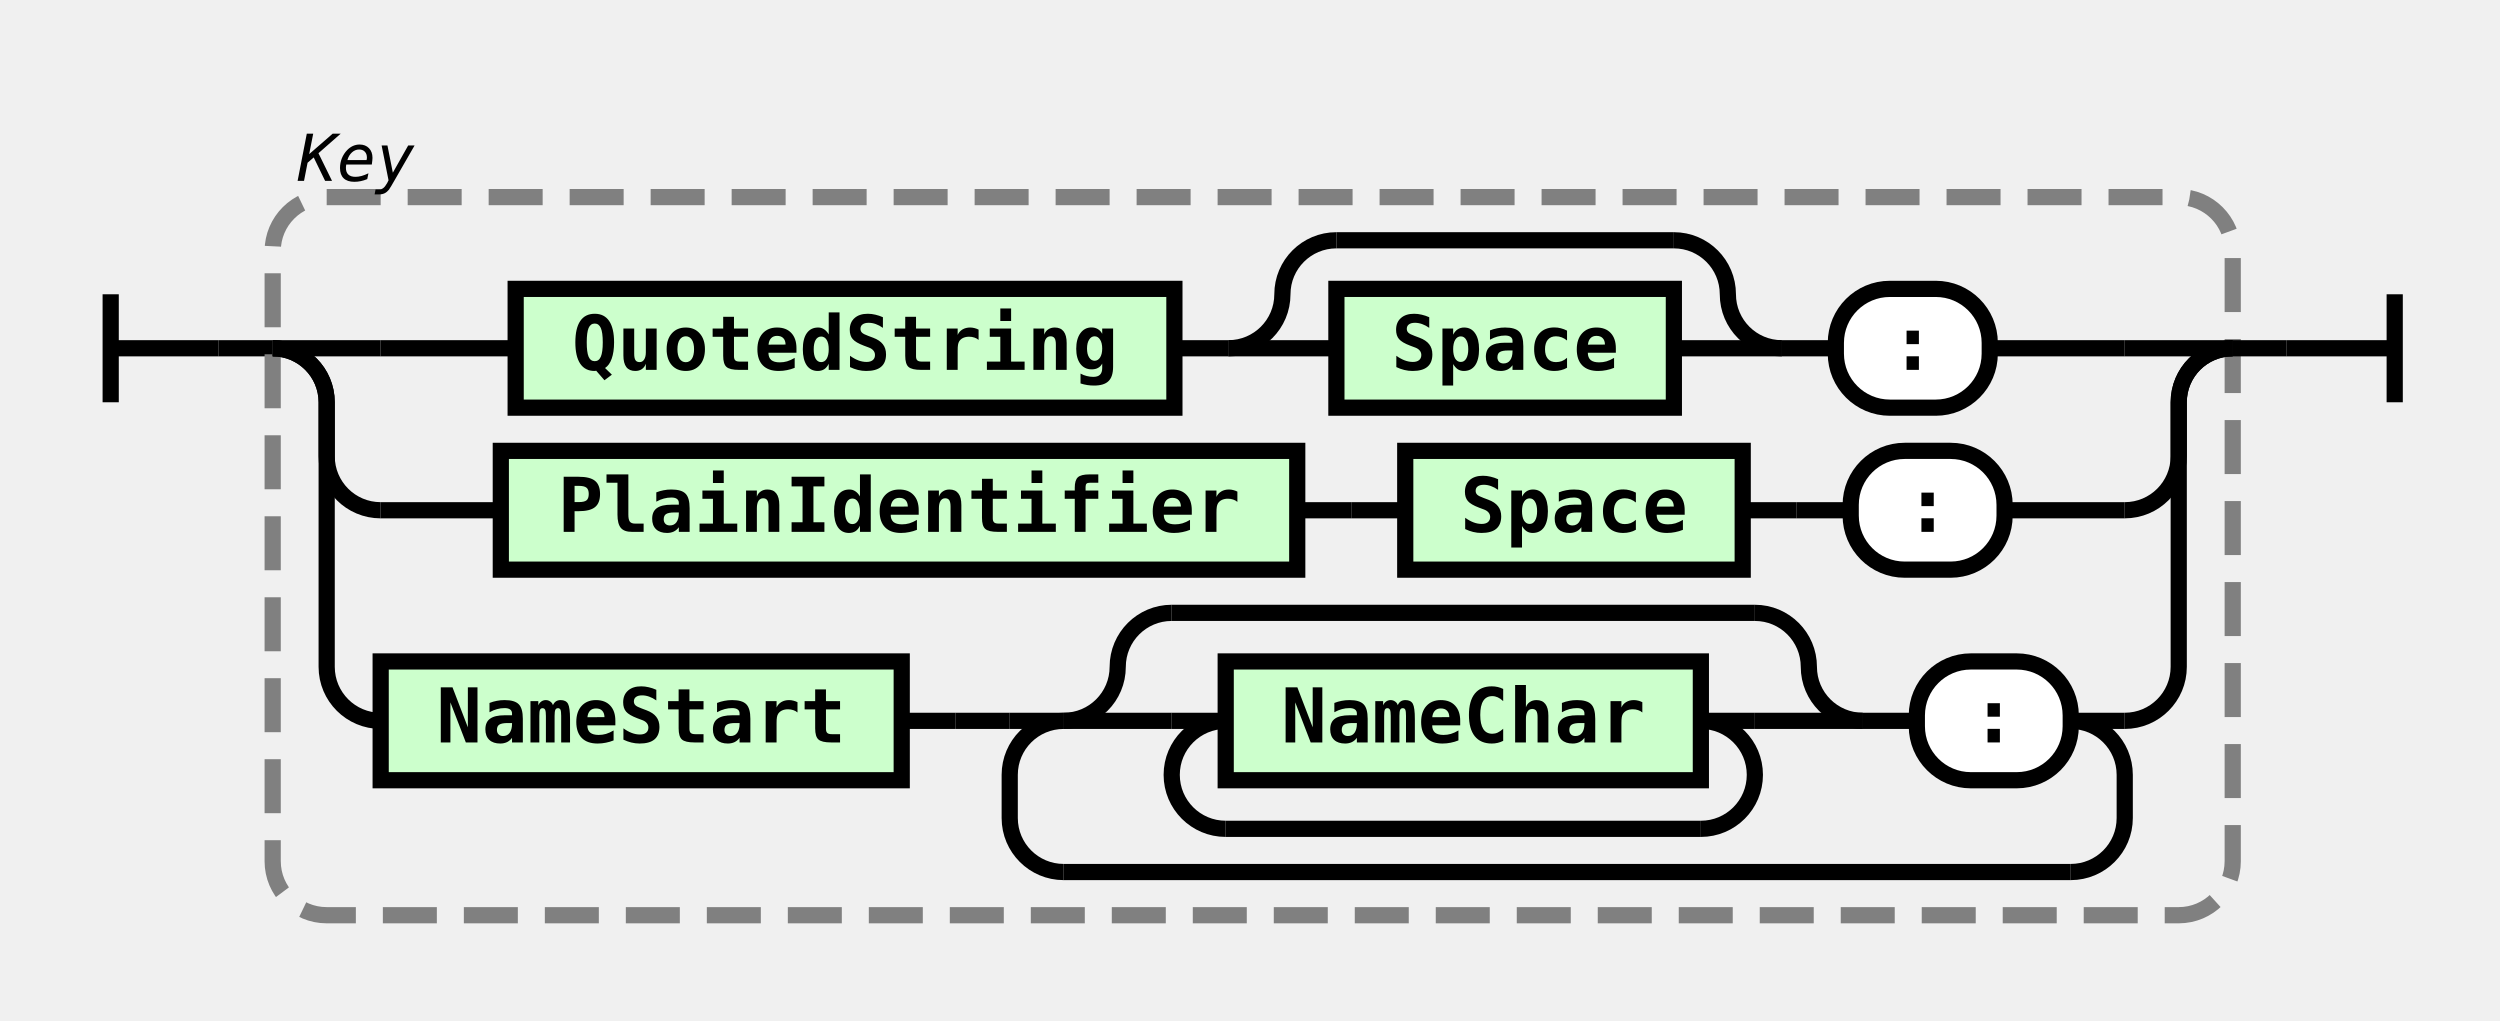
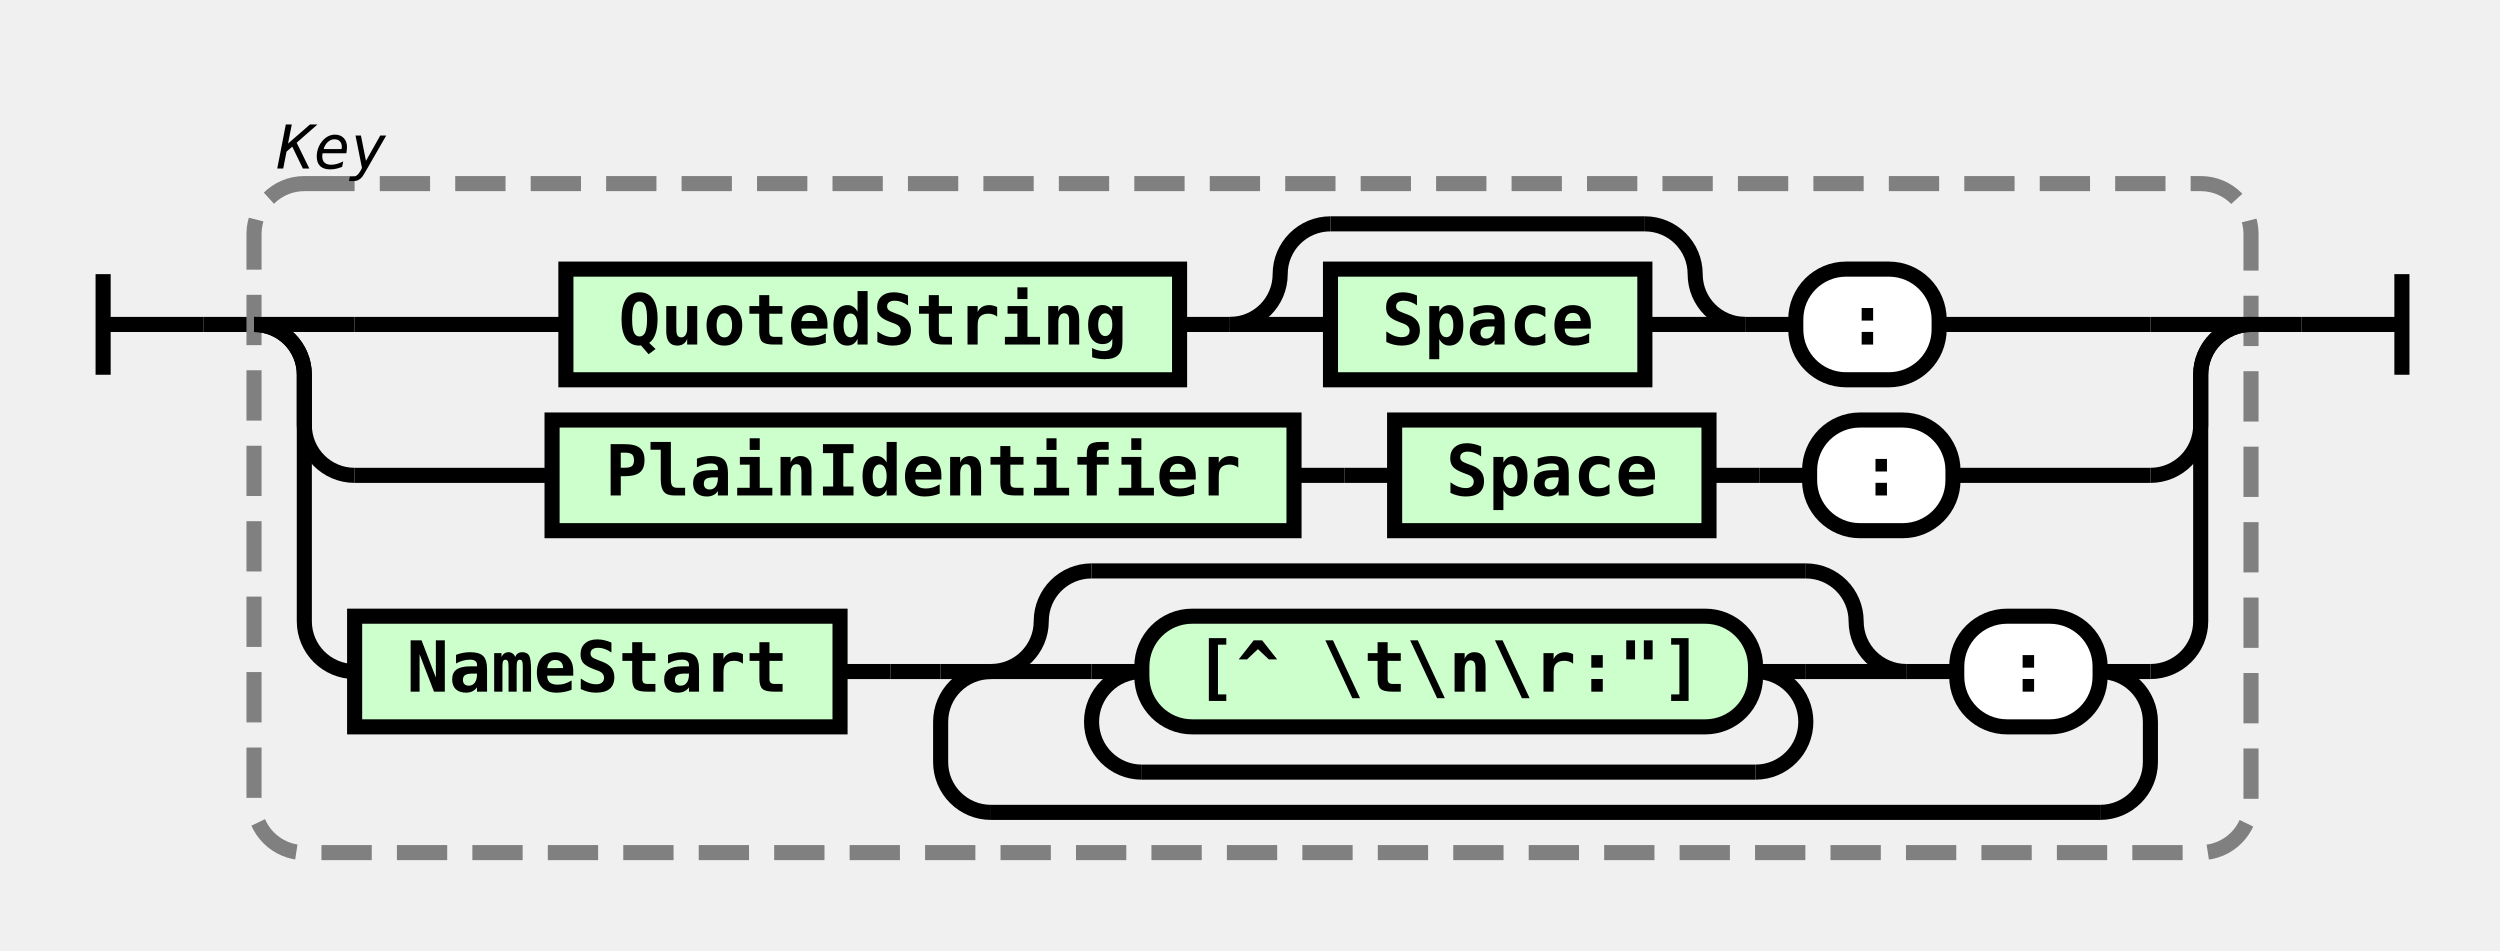
- <svg xmlns="http://www.w3.org/2000/svg" class="railroad-diagram" width="463" height="189" viewBox="0 0 463 189">
+ <svg xmlns="http://www.w3.org/2000/svg" class="railroad-diagram" width="497" height="189" viewBox="0 0 497 189">
  <g transform="translate(.5 .5)">
    <g class="Start">
      <path d="M20 54v20m0 -10h20" />
    </g>
    <path d="M40 64h10" />
    <g class="Group rule">
      <path d="M50 64h0" />
-       <path d="M413 64h0" />
-       <rect x="50" y="36" width="363" height="133" rx="10" ry="10" class="group-box" />
+       <path d="M447 64h0" />
+       <rect x="50" y="36" width="397" height="133" rx="10" ry="10" class="group-box" />
      <g class="Choice">
        <path d="M50 64h0" />
-         <path d="M413 64h0" />
+         <path d="M447 64h0" />
        <path d="M50 64h20" />
        <g class="Sequence">
-           <path d="M70 64h25" />
-           <path d="M368 64h25" />
-           <path d="M217 64h10" />
-           <g class="non-terminal rule-ref">
-             <path d="M95 64h0" />
-             <path d="M217 64h0" />
-             <rect x="95" y="53" width="122" height="22" />
-             <text x="156" y="68">QuotedString</text>
+           <path d="M70 64h42" />
+           <path d="M385 64h42" />
+           <path d="M234 64h10" />
+           <g class="non-terminal rule-ref">
+             <path d="M112 64h0" />
+             <path d="M234 64h0" />
+             <rect x="112" y="53" width="122" height="22" />
+             <text x="173" y="68">QuotedString</text>
          </g>
          <g class="Choice">
-             <path d="M227 64h0" />
-             <path d="M329.5 64h0" />
-             <path d="M227 64a10 10 0 0 0 10 -10v0a10 10 0 0 1 10 -10" />
+             <path d="M244 64h0" />
+             <path d="M346.5 64h0" />
+             <path d="M244 64a10 10 0 0 0 10 -10v0a10 10 0 0 1 10 -10" />
            <g class="Skip">
-               <path d="M247 44h62.5" />
-             </g>
-             <path d="M309.5 44a10 10 0 0 1 10 10v0a10 10 0 0 0 10 10" />
-             <path d="M227 64h20" />
+               <path d="M264 44h62.5" />
+             </g>
+             <path d="M326.5 44a10 10 0 0 1 10 10v0a10 10 0 0 0 10 10" />
+             <path d="M244 64h20" />
            <g class="non-terminal rule-ref">
-               <path d="M247 64h0" />
-               <path d="M309.5 64h0" />
-               <rect x="247" y="53" width="62.5" height="22" />
-               <text x="278.25" y="68">Space</text>
-             </g>
-             <path d="M309.5 64h20" />
-           </g>
-           <path d="M329.5 64h10" />
+               <path d="M264 64h0" />
+               <path d="M326.5 64h0" />
+               <rect x="264" y="53" width="62.5" height="22" />
+               <text x="295.25" y="68">Space</text>
+             </g>
+             <path d="M326.5 64h20" />
+           </g>
+           <path d="M346.5 64h10" />
          <g class="terminal literal">
-             <path d="M339.5 64h0" />
-             <path d="M368 64h0" />
-             <rect x="339.5" y="53" width="28.5" height="22" rx="10" ry="10" />
-             <text x="353.75" y="68">:</text>
+             <path d="M356.5 64h0" />
+             <path d="M385 64h0" />
+             <rect x="356.5" y="53" width="28.5" height="22" rx="10" ry="10" />
+             <text x="370.75" y="68">:</text>
          </g>
        </g>
-         <path d="M393 64h20" />
+         <path d="M427 64h20" />
        <path d="M50 64a10 10 0 0 1 10 10v10a10 10 0 0 0 10 10" />
        <g class="Sequence">
-           <path d="M70 94h22.25" />
-           <path d="M370.75 94h22.25" />
-           <path d="M239.75 94h10" />
-           <g class="non-terminal rule-ref">
-             <path d="M92.25 94h0" />
-             <path d="M239.75 94h0" />
-             <rect x="92.25" y="83" width="147.5" height="22" />
-             <text x="166" y="98">PlainIdentifier</text>
-           </g>
-           <path d="M249.75 94h10" />
-           <path d="M322.25 94h10" />
-           <g class="non-terminal rule-ref">
-             <path d="M259.75 94h0" />
-             <path d="M322.25 94h0" />
-             <rect x="259.75" y="83" width="62.5" height="22" />
-             <text x="291" y="98">Space</text>
-           </g>
-           <path d="M332.25 94h10" />
+           <path d="M70 94h39.25" />
+           <path d="M387.75 94h39.25" />
+           <path d="M256.75 94h10" />
+           <g class="non-terminal rule-ref">
+             <path d="M109.25 94h0" />
+             <path d="M256.75 94h0" />
+             <rect x="109.25" y="83" width="147.5" height="22" />
+             <text x="183" y="98">PlainIdentifier</text>
+           </g>
+           <path d="M266.75 94h10" />
+           <path d="M339.25 94h10" />
+           <g class="non-terminal rule-ref">
+             <path d="M276.75 94h0" />
+             <path d="M339.25 94h0" />
+             <rect x="276.75" y="83" width="62.5" height="22" />
+             <text x="308" y="98">Space</text>
+           </g>
+           <path d="M349.25 94h10" />
          <g class="terminal literal">
-             <path d="M342.25 94h0" />
-             <path d="M370.75 94h0" />
-             <rect x="342.25" y="83" width="28.5" height="22" rx="10" ry="10" />
-             <text x="356.5" y="98">:</text>
+             <path d="M359.25 94h0" />
+             <path d="M387.75 94h0" />
+             <rect x="359.25" y="83" width="28.5" height="22" rx="10" ry="10" />
+             <text x="373.5" y="98">:</text>
          </g>
        </g>
-         <path d="M393 94a10 10 0 0 0 10 -10v-10a10 10 0 0 1 10 -10" />
+         <path d="M427 94a10 10 0 0 0 10 -10v-10a10 10 0 0 1 10 -10" />
        <path d="M50 64a10 10 0 0 1 10 10v49a10 10 0 0 0 10 10" />
        <g class="Sequence">
          <path d="M70 133h0" />
-           <path d="M393 133h0" />
+           <path d="M427 133h0" />
          <path d="M166.5 133h10" />
          <g class="non-terminal rule-ref">
            <path d="M70 133h0" />
            <path d="M166.5 133h0" />
            <rect x="70" y="122" width="96.5" height="22" />
            <text x="118.25" y="137">NameStart</text>
          </g>
          <path d="M176.5 133h10" />
          <g class="OneOrMore">
            <path d="M186.5 133h0" />
-             <path d="M393 133h0" />
+             <path d="M427 133h0" />
            <path d="M196.5 133a10 10 0 0 0 -10 10v8a10 10 0 0 0 10 10" />
            <g class="Skip">
-               <path d="M196.5 161h186.5" />
-             </g>
-             <path d="M383 161a10 10 0 0 0 10 -10v-8a10 10 0 0 0 -10 -10" />
+               <path d="M196.5 161h220.5" />
+             </g>
+             <path d="M417 161a10 10 0 0 0 10 -10v-8a10 10 0 0 0 -10 -10" />
            <path d="M186.5 133h10" />
-             <path d="M383 133h10" />
+             <path d="M417 133h10" />
            <g class="Sequence">
              <path d="M196.5 133h0" />
-               <path d="M383 133h0" />
+               <path d="M417 133h0" />
              <g class="Choice">
                <path d="M196.5 133h0" />
-                 <path d="M344.5 133h0" />
+                 <path d="M378.5 133h0" />
                <path d="M196.5 133a10 10 0 0 0 10 -10v0a10 10 0 0 1 10 -10" />
                <g class="Skip">
-                   <path d="M216.5 113h108" />
+                   <path d="M216.5 113h142" />
                </g>
-                 <path d="M324.5 113a10 10 0 0 1 10 10v0a10 10 0 0 0 10 10" />
+                 <path d="M358.5 113a10 10 0 0 1 10 10v0a10 10 0 0 0 10 10" />
                <path d="M196.5 133h20" />
                <g class="OneOrMore">
                  <path d="M216.5 133h0" />
-                   <path d="M324.5 133h0" />
+                   <path d="M358.5 133h0" />
                  <path d="M226.5 133a10 10 0 0 0 -10 10v0a10 10 0 0 0 10 10" />
                  <g class="Skip">
-                     <path d="M226.5 153h88" />
+                     <path d="M226.5 153h122" />
                  </g>
-                   <path d="M314.5 153a10 10 0 0 0 10 -10v0a10 10 0 0 0 -10 -10" />
+                   <path d="M348.5 153a10 10 0 0 0 10 -10v0a10 10 0 0 0 -10 -10" />
                  <path d="M216.5 133h10" />
-                   <path d="M314.5 133h10" />
-                   <g class="non-terminal rule-ref">
+                   <path d="M348.5 133h10" />
+                   <g class="terminal class">
                    <path d="M226.5 133h0" />
-                     <path d="M314.5 133h0" />
-                     <rect x="226.5" y="122" width="88" height="22" />
-                     <text x="270.5" y="137">NameChar</text>
+                     <path d="M348.5 133h0" />
+                     <rect x="226.5" y="122" width="122" height="22" rx="10" ry="10" />
+                     <text x="287.5" y="137">[^ \t\n\r:"]</text>
                  </g>
                </g>
-                 <path d="M324.5 133h20" />
+                 <path d="M358.5 133h20" />
              </g>
-               <path d="M344.5 133h10" />
+               <path d="M378.5 133h10" />
              <g class="terminal literal">
-                 <path d="M354.5 133h0" />
-                 <path d="M383 133h0" />
-                 <rect x="354.5" y="122" width="28.5" height="22" rx="10" ry="10" />
-                 <text x="368.75" y="137">:</text>
+                 <path d="M388.5 133h0" />
+                 <path d="M417 133h0" />
+                 <rect x="388.5" y="122" width="28.5" height="22" rx="10" ry="10" />
+                 <text x="402.75" y="137">:</text>
              </g>
            </g>
          </g>
        </g>
-         <path d="M393 133a10 10 0 0 0 10 -10v-49a10 10 0 0 1 10 -10" />
+         <path d="M427 133a10 10 0 0 0 10 -10v-49a10 10 0 0 1 10 -10" />
      </g>
      <g class="comment">
        <path d="M50 28h0" />
        <path d="M81 28h0" />
        <text x="65.5" y="33" class="comment">Key</text>
      </g>
    </g>
-     <path d="M413 64h10" />
-     <path class="End" d="M 423 64 h 20 m 0 -10 v 20" />
+     <path d="M447 64h10" />
+     <path class="End" d="M 457 64 h 20 m 0 -10 v 20" />
  </g>
  <style>  svg {
    background-color: hsl(30,20%,95%);
  }
  path {
    stroke-width: 3;
    stroke: black;
    fill: rgba(0,0,0,0);
  }
  text {
    font: bold 14px monospace;
    text-anchor: middle;
    white-space: pre;
  }
  text.diagram-text {
    font-size: 12px;
  }
  text.diagram-arrow {
    font-size: 16px;
  }
  text.label {
    text-anchor: start;
  }
  text.comment {
    font: italic 12px monospace;
  }
  g.non-terminal text {
    /*font-style: italic;*/
  }
  rect {
    stroke-width: 3;
    stroke: black;
    fill: hsl(120,100%,90%);
  }
  rect.group-box {
    stroke: gray;
    stroke-dasharray: 10 5;
    fill: none;
  }
  g.literal rect {
    fill: #fff;
  }
  path.diagram-text {
    stroke-width: 3;
    stroke: black;
    fill: white;
    cursor: help;
  }
  .decision path {
    fill: #ccc;
  }
  g.diagram-text:hover path.diagram-text {
    fill: #eee;
  }
  text.repeat-text {
    font: italic 12px monospace;
    text-anchor: end;
  }
  .repeat-box &gt; rect.group-box {
    stroke: gray;
    stroke-width: 2;
    stroke-dasharray: 1 5;
    fill: none;
  }
  .delimiter &gt; rect.group-box {
    stroke: gray;
    stroke-width: 2;
    stroke-dasharray: 1 5;
    fill: none;
  }

</style>
</svg>
